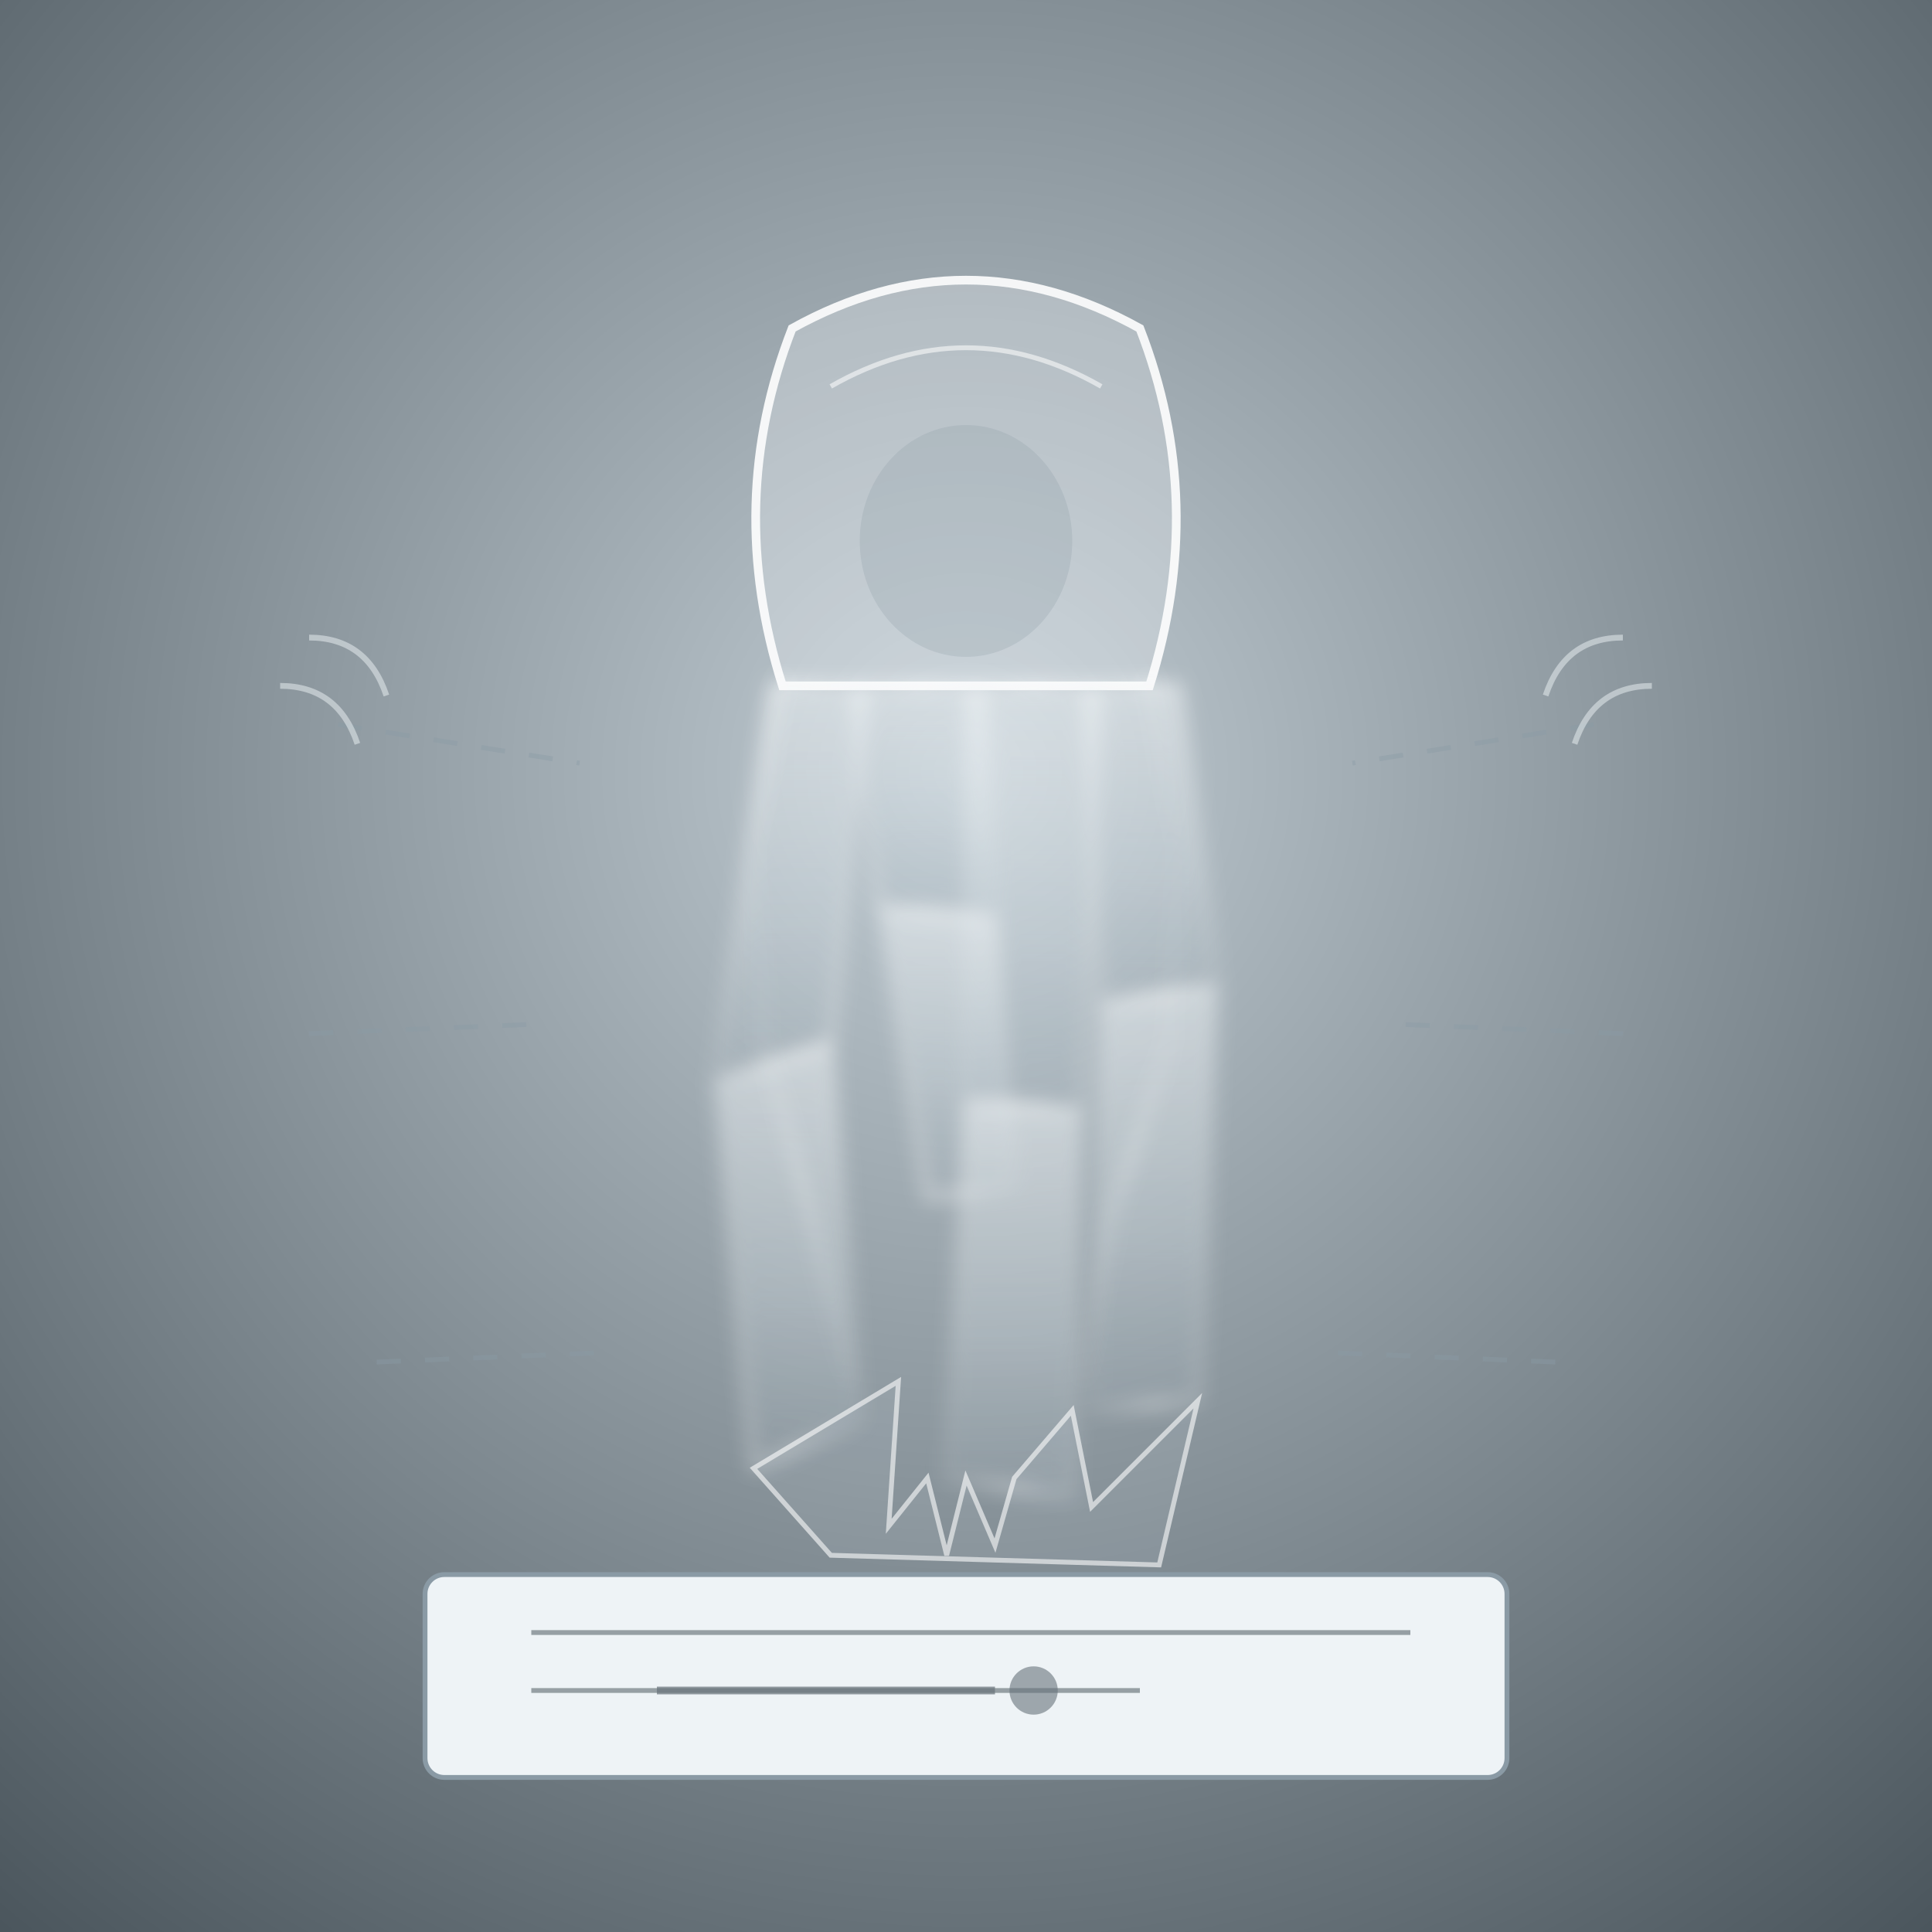
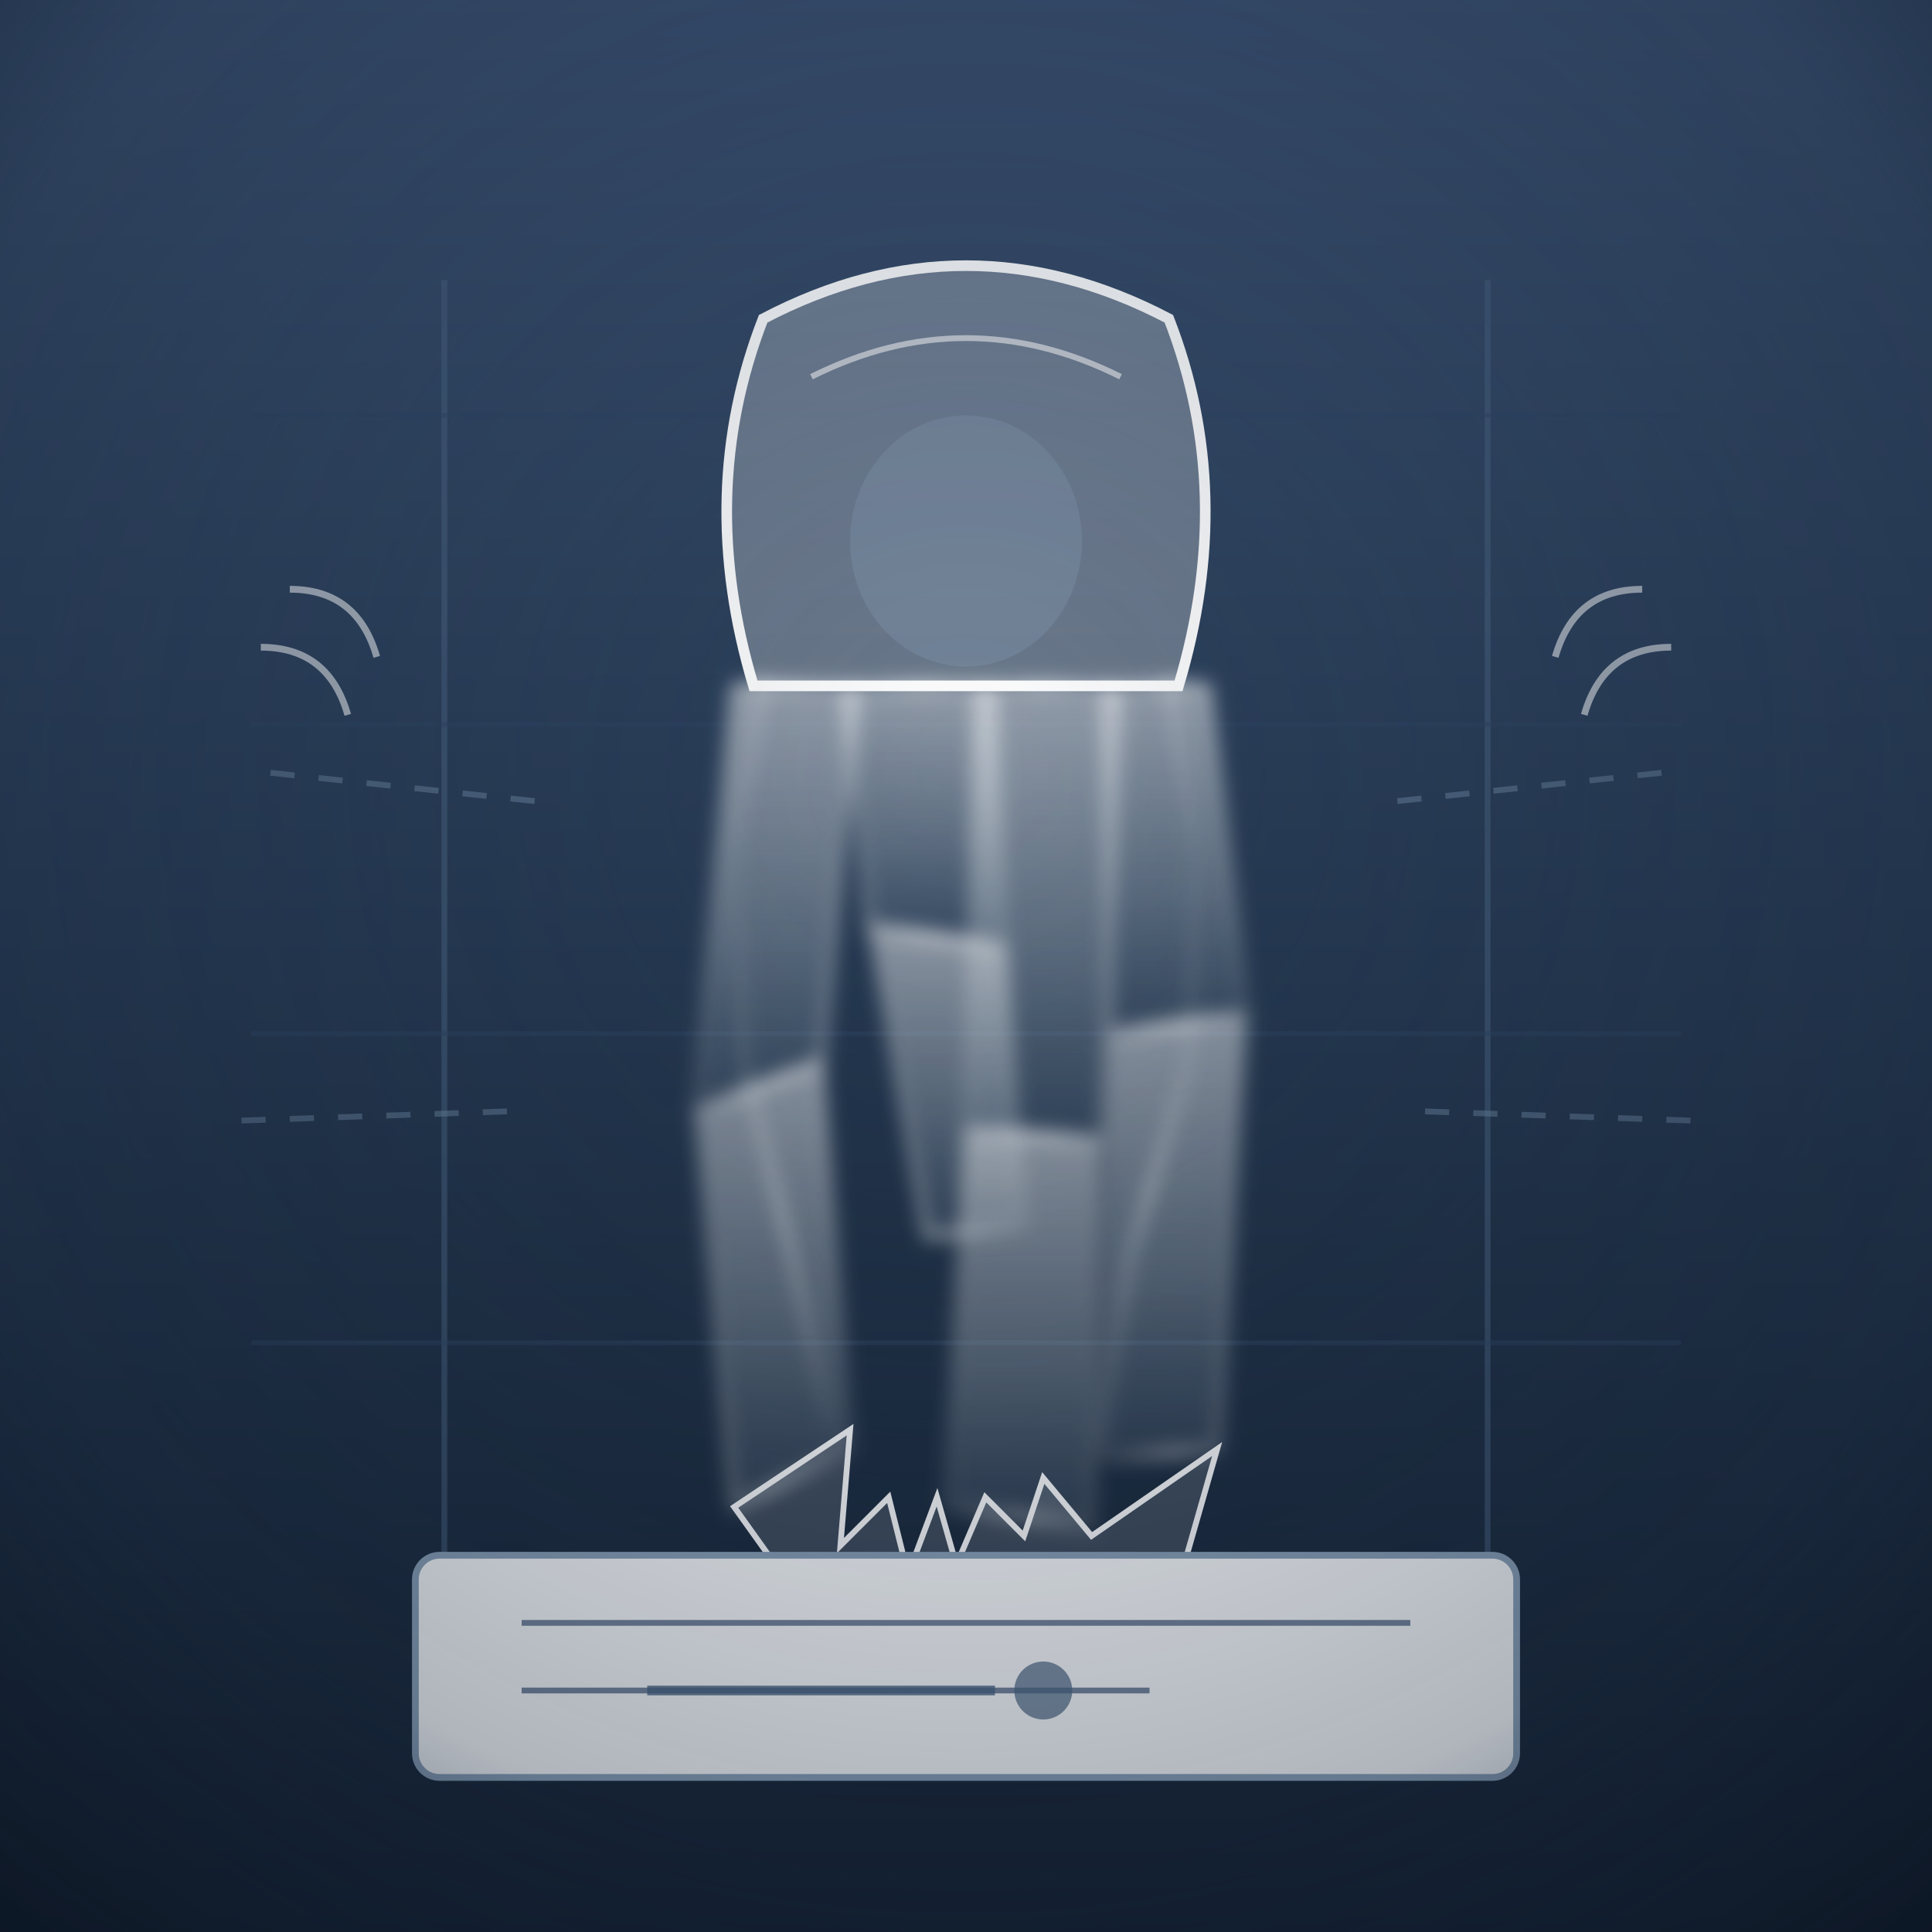
<svg xmlns="http://www.w3.org/2000/svg" viewBox="0 0 400 400" width="100%" height="100%" role="img" aria-label="THE FORGOTTEN VEIL">
  <defs>
-     <radialGradient id="fvBg" cx=".5" cy=".4" r=".78">
-       <stop offset="0" stop-color="#c1ccd3" />
-       <stop offset="1" stop-color="#4a555c" />
+     <linearGradient id="fvBg" x1="0" y1="0" x2="0" y2="1">
+       <stop offset="0" stop-color="#3a5070" />
+       <stop offset=".5" stop-color="#24374f" />
+       <stop offset="1" stop-color="#101b2a" />
+     </linearGradient>
+     <radialGradient id="fvVign" cx=".5" cy=".4" r=".8">
+       <stop offset="0" stop-color="#20344e" stop-opacity="0" />
+       <stop offset=".7" stop-color="#17263b" stop-opacity=".34" />
+       <stop offset="1" stop-color="#0b1522" stop-opacity=".9" />
    </radialGradient>
    <linearGradient id="fvPanel" x1="0" y1="0" x2="0" y2="1">
-       <stop offset="0" stop-color="#f2f6f8" stop-opacity=".5" />
+       <stop offset="0" stop-color="#ffffff" stop-opacity=".5" />
      <stop offset=".6" stop-color="#dbe4e9" stop-opacity=".3" />
-       <stop offset="1" stop-color="#b9c7d0" stop-opacity=".1" />
+       <stop offset="1" stop-color="#b2c4d1" stop-opacity=".12" />
    </linearGradient>
    <linearGradient id="fvEdge" x1="0" y1="0" x2="1" y2="0">
      <stop offset="0" stop-color="#ffffff" stop-opacity=".15" />
-       <stop offset=".5" stop-color="#ffffff" stop-opacity=".85" />
+       <stop offset=".5" stop-color="#ffffff" stop-opacity=".9" />
      <stop offset="1" stop-color="#ffffff" stop-opacity=".15" />
    </linearGradient>
    <filter id="fvBlur" x="-40%" y="-40%" width="180%" height="180%">
      <feGaussianBlur stdDeviation="2" />
    </filter>
  </defs>
  <rect width="400" height="400" fill="url(#fvBg)" />
-   <g stroke="#8a9aa5" stroke-width="1" opacity=".4" stroke-dasharray="5 5">
-     <path d="M70 150 L120 158 M330 150 L280 158" />
-     <path d="M64 214 L112 212 M336 214 L288 212" />
-     <path d="M78 282 L126 280 M322 282 L274 280" />
+   <g stroke="#48627f" stroke-width="1.2" opacity=".55">
+     <line x1="92" y1="58" x2="92" y2="322" />
+     <line x1="308" y1="58" x2="308" y2="322" />
  </g>
-   <path d="M164 68 Q200 48 236 68 Q250 104 238 142 L162 142 Q150 104 164 68 Z" fill="#eef3f6" fill-opacity=".32" stroke="#ffffff" stroke-width="1.8" opacity=".9" />
-   <path d="M172 80 Q200 64 228 80" fill="none" stroke="#ffffff" stroke-width="1" opacity=".55" />
-   <ellipse cx="200" cy="112" rx="22" ry="24" fill="#8a9aa5" opacity=".25" />
+   <g stroke="#2c435f" stroke-width="1" opacity=".5">
+     <line x1="52" y1="86" x2="348" y2="86" />
+     <line x1="52" y1="150" x2="348" y2="150" />
+     <line x1="52" y1="214" x2="348" y2="214" />
+     <line x1="52" y1="278" x2="348" y2="278" />
+   </g>
+   <g stroke="#6f89a3" stroke-width="1.2" opacity=".5" stroke-dasharray="5 5">
+     <path d="M56 160 L112 166 M344 160 L288 166" />
+     <path d="M50 232 L108 230 M350 232 L292 230" />
+   </g>
+   <path d="M158 66 Q200 44 242 66 Q256 102 244 142 L156 142 Q144 102 158 66 Z" fill="#ffffff" fill-opacity=".3" stroke="#ffffff" stroke-width="2.2" />
+   <path d="M168 78 Q200 62 232 78" fill="none" stroke="#ffffff" stroke-width="1.2" opacity=".6" />
+   <ellipse cx="200" cy="112" rx="24" ry="26" fill="#8ba2b8" opacity=".3" />
  <g filter="url(#fvBlur)">
-     <path d="M160 142 L180 142 L172 216 L148 224 Z" fill="url(#fvPanel)" stroke="url(#fvEdge)" stroke-width="1.2" />
-     <path d="M176 142 L204 142 L206 190 L182 188 Z" fill="url(#fvPanel)" stroke="url(#fvEdge)" stroke-width="1.2" />
-     <path d="M200 142 L228 142 L224 230 L200 228 Z" fill="url(#fvPanel)" stroke="url(#fvEdge)" stroke-width="1.2" />
-     <path d="M224 142 L244 142 L252 204 L228 208 Z" fill="url(#fvPanel)" stroke="url(#fvEdge)" stroke-width="1.2" />
-     <path d="M148 224 L172 216 L178 294 L156 304 Z" fill="url(#fvPanel)" stroke="url(#fvEdge)" stroke-width="1" />
-     <path d="M182 188 L206 190 L210 246 L192 248 Z" fill="url(#fvPanel)" stroke="url(#fvEdge)" stroke-width="1" />
-     <path d="M200 228 L224 230 L222 310 L196 306 Z" fill="url(#fvPanel)" stroke="url(#fvEdge)" stroke-width="1" />
-     <path d="M228 208 L252 204 L248 290 L226 292 Z" fill="url(#fvPanel)" stroke="url(#fvEdge)" stroke-width="1" />
+     <path d="M152 142 L178 142 L170 220 L144 230 Z" fill="url(#fvPanel)" stroke="url(#fvEdge)" stroke-width="1.4" />
+     <path d="M174 142 L206 142 L208 196 L180 192 Z" fill="url(#fvPanel)" stroke="url(#fvEdge)" stroke-width="1.4" />
+     <path d="M202 142 L232 142 L228 236 L200 234 Z" fill="url(#fvPanel)" stroke="url(#fvEdge)" stroke-width="1.4" />
+     <path d="M228 142 L250 142 L258 210 L230 214 Z" fill="url(#fvPanel)" stroke="url(#fvEdge)" stroke-width="1.4" />
+     <path d="M144 230 L170 220 L176 300 L152 312 Z" fill="url(#fvPanel)" stroke="url(#fvEdge)" stroke-width="1.2" />
+     <path d="M180 192 L208 196 L212 254 L192 256 Z" fill="url(#fvPanel)" stroke="url(#fvEdge)" stroke-width="1.2" />
+     <path d="M200 234 L228 236 L226 316 L196 312 Z" fill="url(#fvPanel)" stroke="url(#fvEdge)" stroke-width="1.2" />
+     <path d="M230 214 L258 210 L252 300 L228 302 Z" fill="url(#fvPanel)" stroke="url(#fvEdge)" stroke-width="1.2" />
  </g>
-   <path d="M156 304 L186 286 L184 316 L192 306 L196 322 L200 306 L206 320 L210 306 L222 292 L226 312 L248 290 L240 324 L172 322 Z" fill="#dbe4e9" fill-opacity=".15" stroke="#ffffff" stroke-width="1" opacity=".6" />
-   <g filter="url(#fvBlur)" fill="none" stroke="url(#fvEdge)" stroke-width="1.2" opacity=".6">
-     <path d="M162 140 L156 176 L158 216 L168 252 L176 286" />
-     <path d="M238 140 L244 176 L242 216 L230 252 L224 286" />
+   <path d="M152 312 L176 296 L174 320 L184 310 L188 326 L194 310 L198 324 L204 310 L212 318 L216 306 L226 318 L252 300 L244 328 L162 326 Z" fill="#ffffff" fill-opacity=".16" stroke="#ffffff" stroke-width="1.2" />
+   <g filter="url(#fvBlur)" fill="none" stroke="url(#fvEdge)" stroke-width="1.4" opacity=".7">
+     <path d="M158 140 L152 178 L154 220 L164 260 L172 296" />
+     <path d="M242 140 L248 178 L246 220 L234 260 L228 298" />
  </g>
-   <rect x="88" y="326" width="224" height="42" rx="4" fill="#eef3f6" stroke="#8a9aa5" stroke-width="1" />
-   <g stroke="#5c676e" stroke-width="1" opacity=".6">
-     <line x1="110" y1="338" x2="292" y2="338" />
-     <line x1="110" y1="350" x2="236" y2="350" />
+   <rect x="86" y="322" width="228" height="46" rx="5" fill="#ffffff" stroke="#8ba2b8" stroke-width="1.4" />
+   <g stroke="#3a5070" stroke-width="1.2" opacity=".7">
+     <line x1="108" y1="336" x2="292" y2="336" />
+     <line x1="108" y1="350" x2="238" y2="350" />
  </g>
-   <path d="M136 350 L206 350" stroke="#68737b" stroke-width="1.6" opacity=".7" />
-   <circle cx="214" cy="350" r="5" fill="#68737b" opacity=".6" />
-   <g stroke="#eef3f6" stroke-width="1.2" opacity=".5" fill="none">
-     <path d="M64 132 Q76 132 80 144" />
-     <path d="M58 142 Q70 142 74 154" />
-     <path d="M336 132 Q324 132 320 144" />
-     <path d="M342 142 Q330 142 326 154" />
+   <path d="M134 350 L206 350" stroke="#48627f" stroke-width="2" opacity=".8" />
+   <circle cx="216" cy="350" r="6" fill="#48627f" opacity=".7" />
+   <g stroke="#ffffff" stroke-width="1.4" opacity=".6" fill="none">
+     <path d="M60 122 Q74 122 78 136" />
+     <path d="M54 134 Q68 134 72 148" />
+     <path d="M340 122 Q326 122 322 136" />
+     <path d="M346 134 Q332 134 328 148" />
  </g>
+   <rect width="400" height="400" fill="url(#fvVign)" />
</svg>
